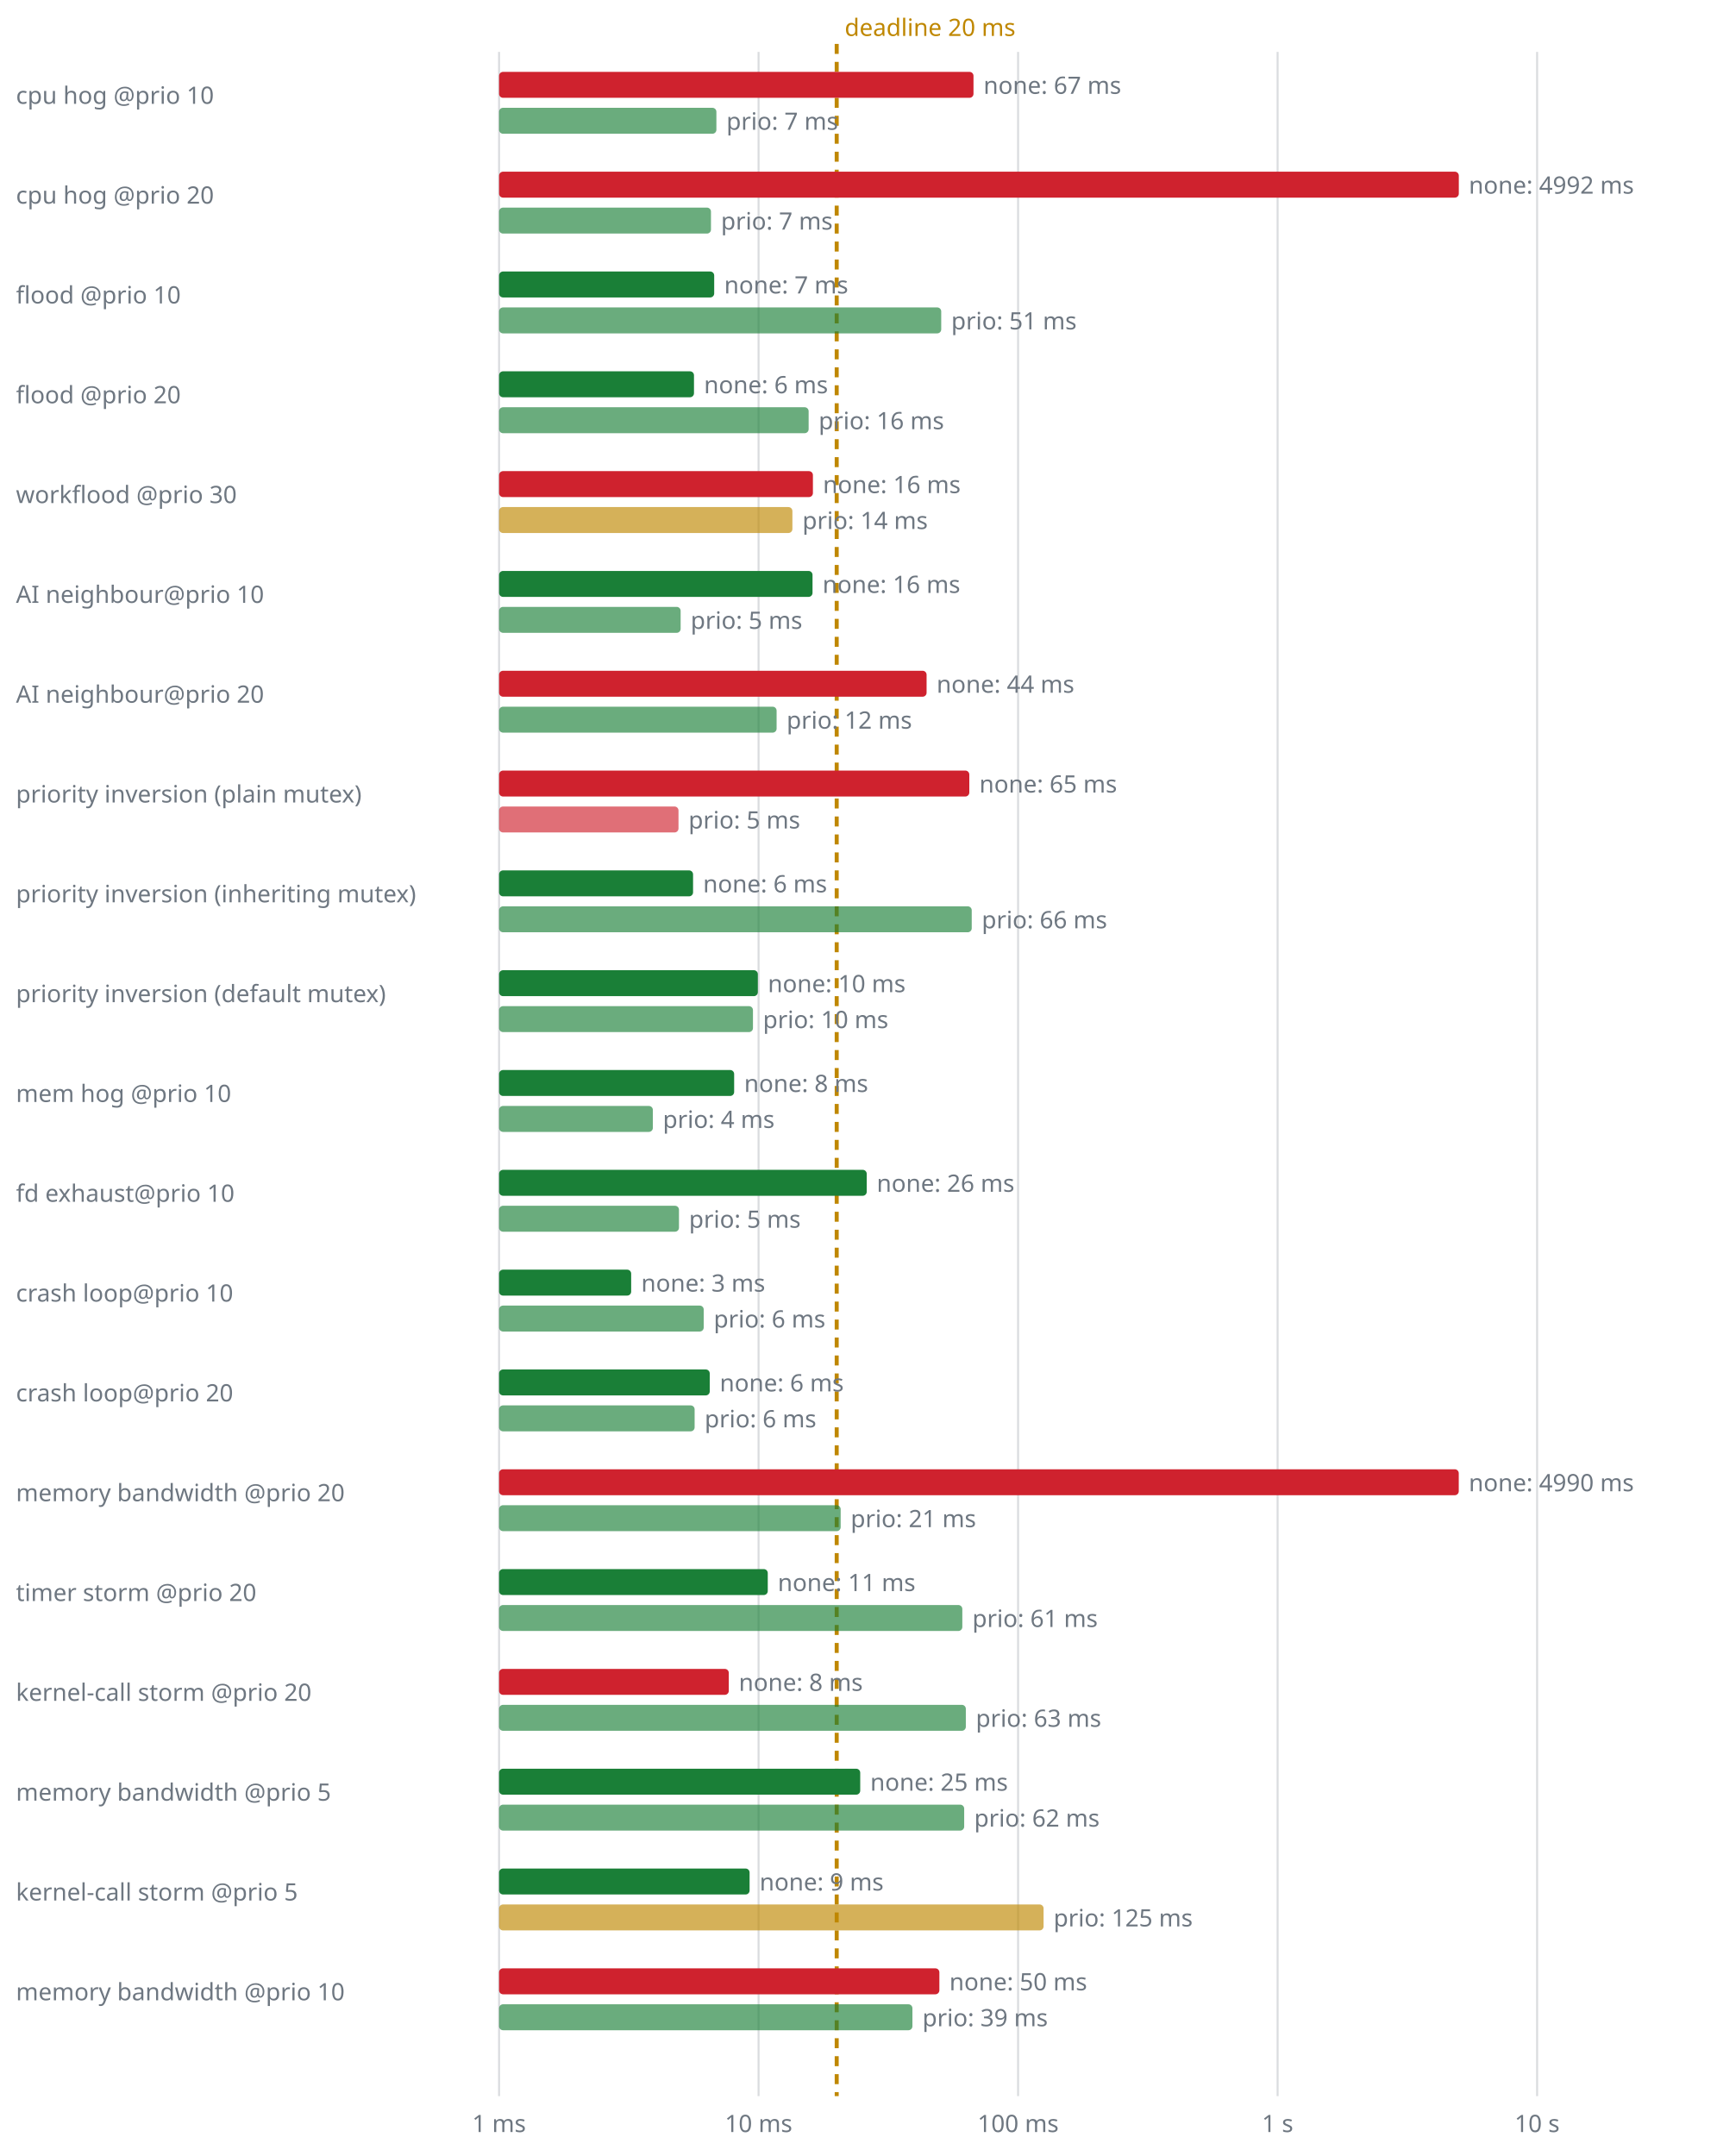
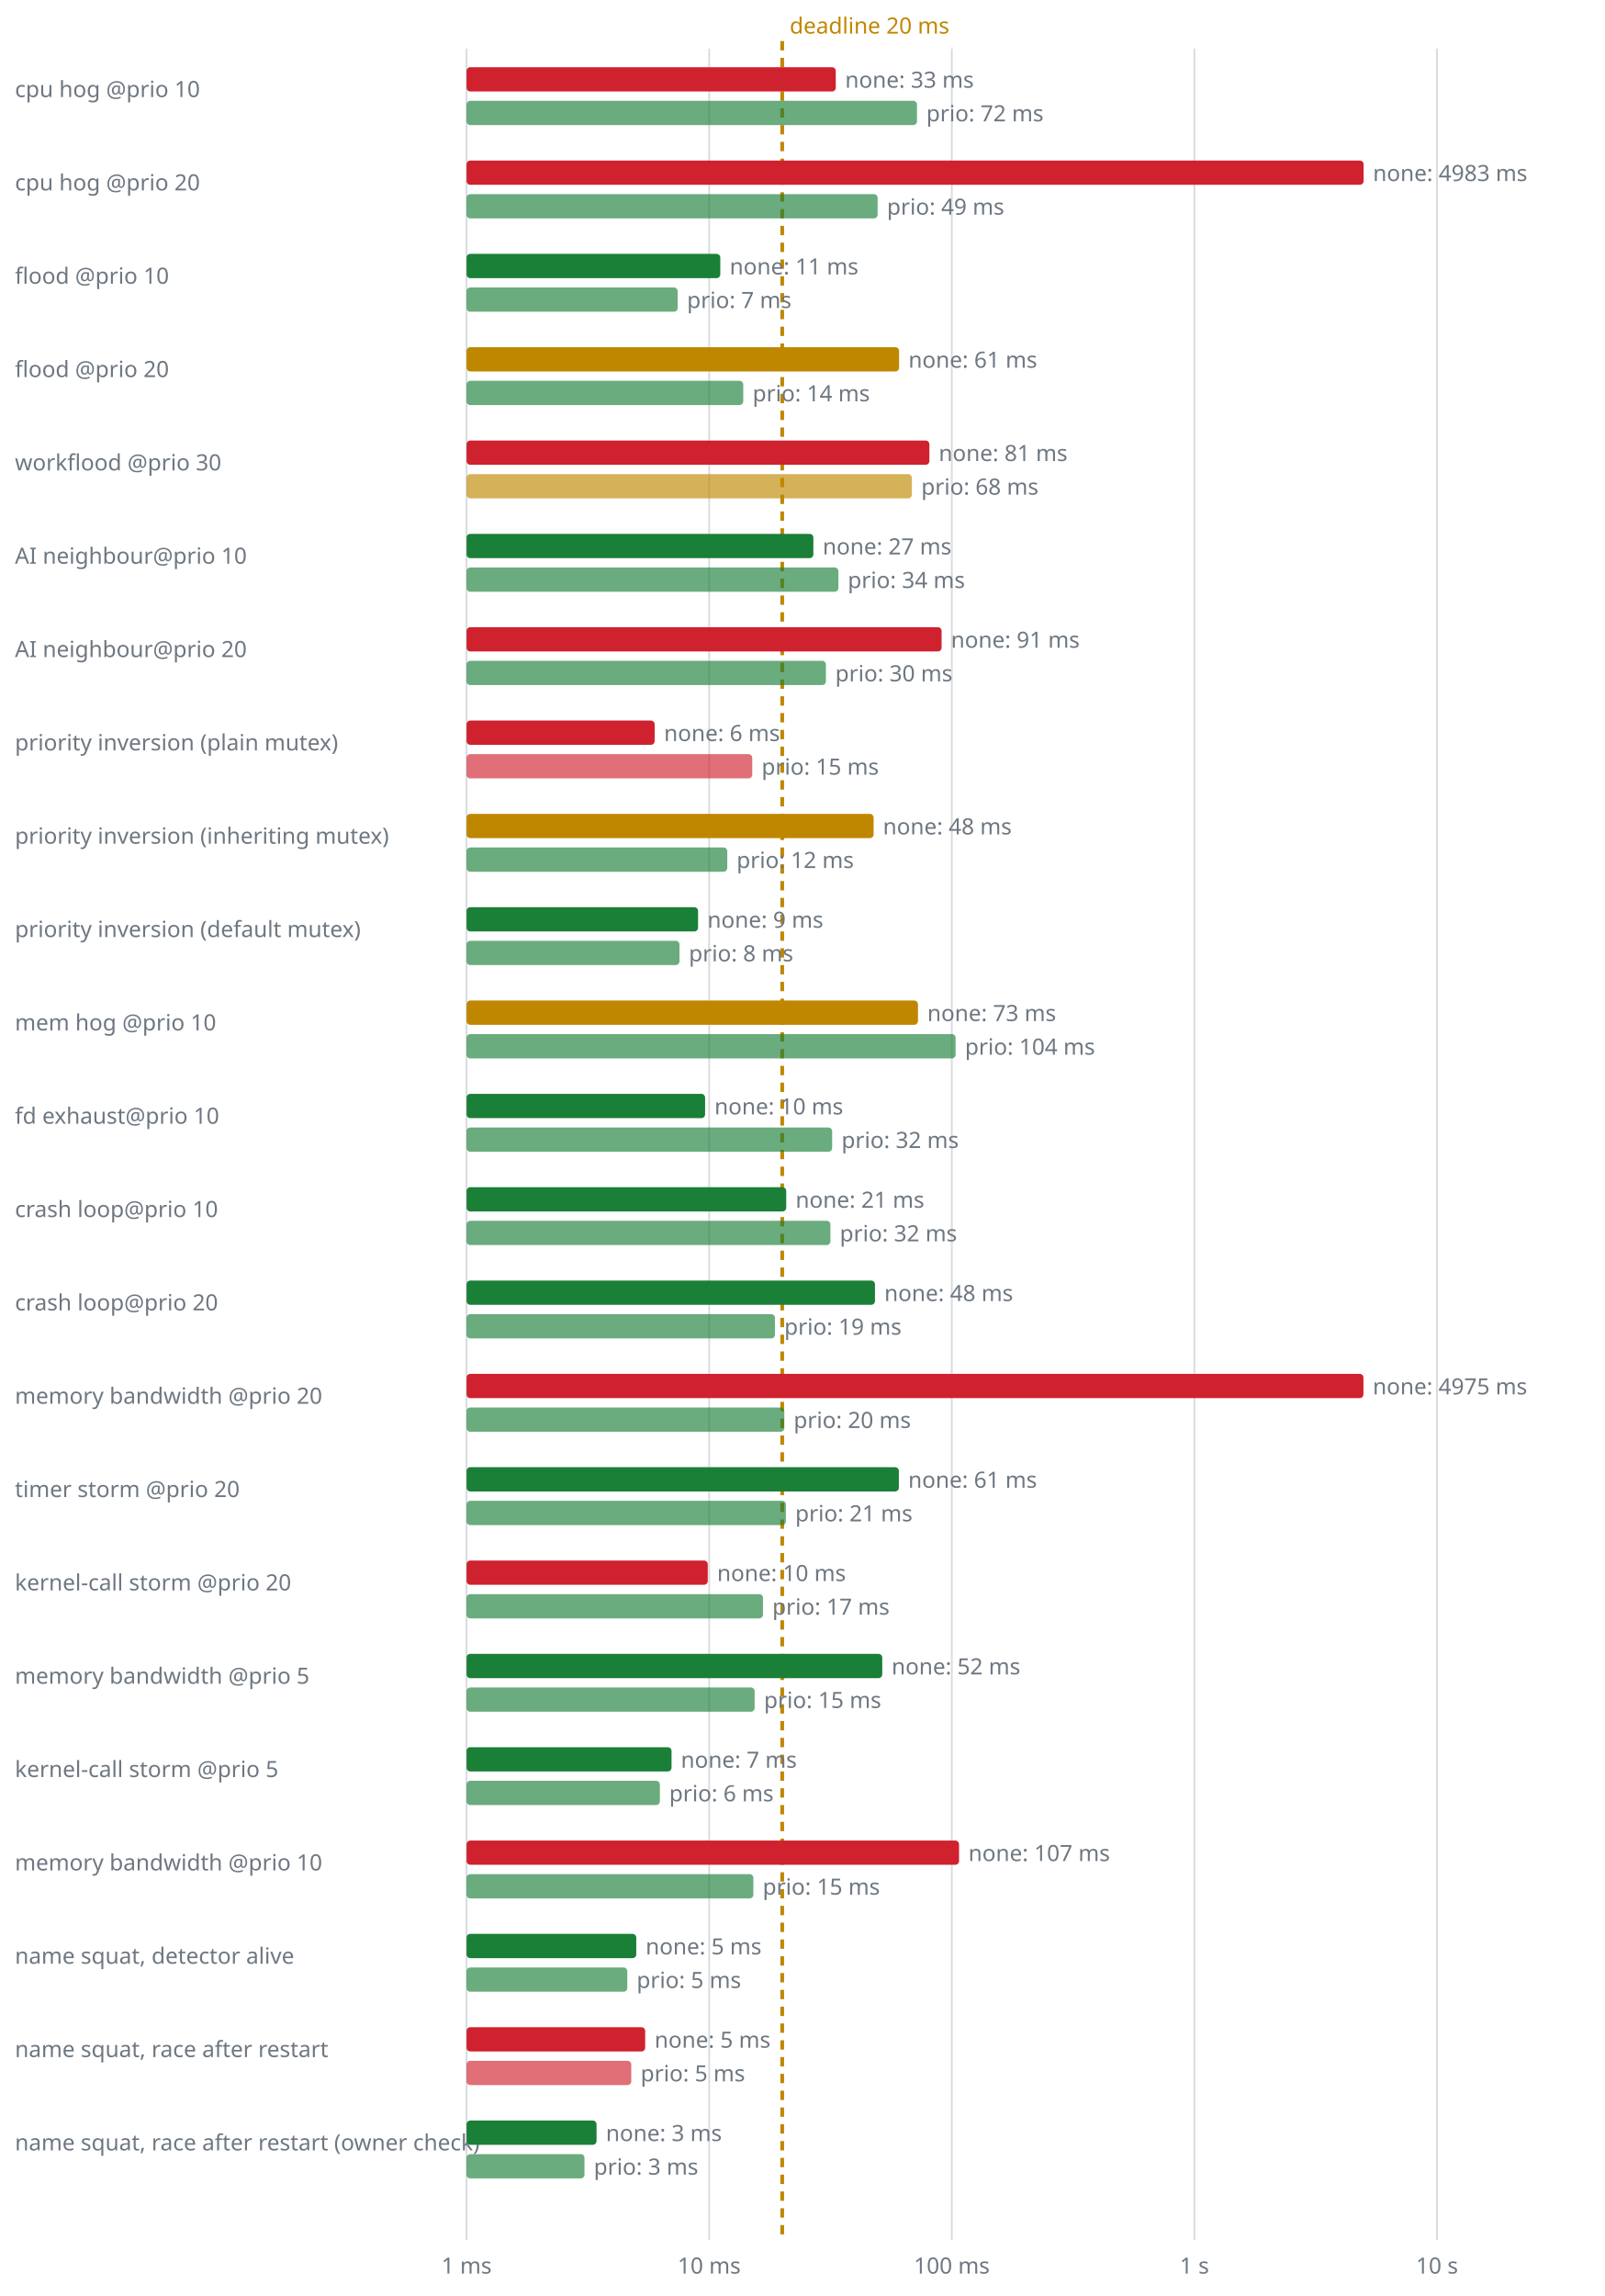
- <svg xmlns="http://www.w3.org/2000/svg" viewBox="0 0 860 1080" width="860" height="1080" font-family="system-ui,sans-serif" font-size="12">
-   <line x1="250.0" y1="26" x2="250.0" y2="1050" stroke="#6e7781" stroke-opacity=".25" />
-   <text x="250.0" y="1068" text-anchor="middle" fill="#6e7781">1 ms</text>
-   <line x1="380.0" y1="26" x2="380.0" y2="1050" stroke="#6e7781" stroke-opacity=".25" />
-   <text x="380.0" y="1068" text-anchor="middle" fill="#6e7781">10 ms</text>
-   <line x1="510.0" y1="26" x2="510.0" y2="1050" stroke="#6e7781" stroke-opacity=".25" />
-   <text x="510.0" y="1068" text-anchor="middle" fill="#6e7781">100 ms</text>
-   <line x1="640.0" y1="26" x2="640.0" y2="1050" stroke="#6e7781" stroke-opacity=".25" />
-   <text x="640.0" y="1068" text-anchor="middle" fill="#6e7781">1 s</text>
-   <line x1="770.0" y1="26" x2="770.0" y2="1050" stroke="#6e7781" stroke-opacity=".25" />
-   <text x="770.0" y="1068" text-anchor="middle" fill="#6e7781">10 s</text>
-   <line x1="419.134" y1="22" x2="419.134" y2="1050" stroke="#bf8700" stroke-width="2" stroke-dasharray="5 4" />
+ <svg xmlns="http://www.w3.org/2000/svg" viewBox="0 0 860 1230" width="860" height="1230" font-family="system-ui,sans-serif" font-size="12">
+   <line x1="250.0" y1="26" x2="250.0" y2="1200" stroke="#6e7781" stroke-opacity=".25" />
+   <text x="250.0" y="1218" text-anchor="middle" fill="#6e7781">1 ms</text>
+   <line x1="380.0" y1="26" x2="380.0" y2="1200" stroke="#6e7781" stroke-opacity=".25" />
+   <text x="380.0" y="1218" text-anchor="middle" fill="#6e7781">10 ms</text>
+   <line x1="510.0" y1="26" x2="510.0" y2="1200" stroke="#6e7781" stroke-opacity=".25" />
+   <text x="510.0" y="1218" text-anchor="middle" fill="#6e7781">100 ms</text>
+   <line x1="640.0" y1="26" x2="640.0" y2="1200" stroke="#6e7781" stroke-opacity=".25" />
+   <text x="640.0" y="1218" text-anchor="middle" fill="#6e7781">1 s</text>
+   <line x1="770.0" y1="26" x2="770.0" y2="1200" stroke="#6e7781" stroke-opacity=".25" />
+   <text x="770.0" y="1218" text-anchor="middle" fill="#6e7781">10 s</text>
+   <line x1="419.134" y1="22" x2="419.134" y2="1200" stroke="#bf8700" stroke-width="2" stroke-dasharray="5 4" />
  <text x="423.134" y="18" fill="#bf8700">deadline 20 ms</text>
  <text x="8" y="52" fill="#6e7781">cpu hog   @prio 10</text>
-   <rect x="250" y="36" width="237.662" height="13" rx="2" fill="#cf222e" opacity="1" />
-   <text x="492.662" y="47" fill="#6e7781">none: 67 ms</text>
-   <rect x="250" y="54" width="108.87" height="13" rx="2" fill="#1a7f37" opacity="0.65" />
-   <text x="363.87" y="65" fill="#6e7781">prio: 7 ms</text>
+   <rect x="250" y="36" width="197.83" height="13" rx="2" fill="#cf222e" opacity="1" />
+   <text x="452.83" y="47" fill="#6e7781">none: 33 ms</text>
+   <rect x="250" y="54" width="241.345" height="13" rx="2" fill="#1a7f37" opacity="0.65" />
+   <text x="496.345" y="65" fill="#6e7781">prio: 72 ms</text>
  <text x="8" y="102" fill="#6e7781">cpu hog   @prio 20</text>
-   <rect x="250" y="86" width="480.778" height="13" rx="2" fill="#cf222e" opacity="1" />
-   <text x="735.778" y="97" fill="#6e7781">none: 4992 ms</text>
-   <rect x="250" y="104" width="106.154" height="13" rx="2" fill="#1a7f37" opacity="0.65" />
-   <text x="361.154" y="115" fill="#6e7781">prio: 7 ms</text>
+   <rect x="250" y="86" width="480.672" height="13" rx="2" fill="#cf222e" opacity="1" />
+   <text x="735.672" y="97" fill="#6e7781">none: 4983 ms</text>
+   <rect x="250" y="104" width="220.275" height="13" rx="2" fill="#1a7f37" opacity="0.65" />
+   <text x="475.275" y="115" fill="#6e7781">prio: 49 ms</text>
  <text x="8" y="152" fill="#6e7781">flood     @prio 10</text>
-   <rect x="250" y="136" width="107.768" height="13" rx="2" fill="#1a7f37" opacity="1" />
-   <text x="362.768" y="147" fill="#6e7781">none: 7 ms</text>
-   <rect x="250" y="154" width="221.495" height="13" rx="2" fill="#1a7f37" opacity="0.65" />
-   <text x="476.495" y="165" fill="#6e7781">prio: 51 ms</text>
+   <rect x="250" y="136" width="135.963" height="13" rx="2" fill="#1a7f37" opacity="1" />
+   <text x="390.963" y="147" fill="#6e7781">none: 11 ms</text>
+   <rect x="250" y="154" width="113.122" height="13" rx="2" fill="#1a7f37" opacity="0.65" />
+   <text x="368.122" y="165" fill="#6e7781">prio: 7 ms</text>
  <text x="8" y="202" fill="#6e7781">flood     @prio 20</text>
-   <rect x="250" y="186" width="97.646" height="13" rx="2" fill="#1a7f37" opacity="1" />
-   <text x="352.646" y="197" fill="#6e7781">none: 6 ms</text>
-   <rect x="250" y="204" width="155.077" height="13" rx="2" fill="#1a7f37" opacity="0.65" />
-   <text x="410.077" y="215" fill="#6e7781">prio: 16 ms</text>
+   <rect x="250" y="186" width="231.764" height="13" rx="2" fill="#bf8700" opacity="1" />
+   <text x="486.764" y="197" fill="#6e7781">none: 61 ms</text>
+   <rect x="250" y="204" width="148.262" height="13" rx="2" fill="#1a7f37" opacity="0.65" />
+   <text x="403.262" y="215" fill="#6e7781">prio: 14 ms</text>
  <text x="8" y="252" fill="#6e7781">workflood @prio 30</text>
-   <rect x="250" y="236" width="157.223" height="13" rx="2" fill="#cf222e" opacity="1" />
-   <text x="412.223" y="247" fill="#6e7781">none: 16 ms</text>
-   <rect x="250" y="254" width="146.943" height="13" rx="2" fill="#bf8700" opacity="0.65" />
-   <text x="401.943" y="265" fill="#6e7781">prio: 14 ms</text>
+   <rect x="250" y="236" width="248.003" height="13" rx="2" fill="#cf222e" opacity="1" />
+   <text x="503.003" y="247" fill="#6e7781">none: 81 ms</text>
+   <rect x="250" y="254" width="238.625" height="13" rx="2" fill="#bf8700" opacity="0.65" />
+   <text x="493.625" y="265" fill="#6e7781">prio: 68 ms</text>
  <text x="8" y="302" fill="#6e7781">AI neighbour@prio 10</text>
-   <rect x="250" y="286" width="157.027" height="13" rx="2" fill="#1a7f37" opacity="1" />
-   <text x="412.027" y="297" fill="#6e7781">none: 16 ms</text>
-   <rect x="250" y="304" width="90.956" height="13" rx="2" fill="#1a7f37" opacity="0.65" />
-   <text x="345.956" y="315" fill="#6e7781">prio: 5 ms</text>
+   <rect x="250" y="286" width="185.826" height="13" rx="2" fill="#1a7f37" opacity="1" />
+   <text x="440.826" y="297" fill="#6e7781">none: 27 ms</text>
+   <rect x="250" y="304" width="199.253" height="13" rx="2" fill="#1a7f37" opacity="0.65" />
+   <text x="454.253" y="315" fill="#6e7781">prio: 34 ms</text>
  <text x="8" y="352" fill="#6e7781">AI neighbour@prio 20</text>
-   <rect x="250" y="336" width="214.165" height="13" rx="2" fill="#cf222e" opacity="1" />
-   <text x="469.165" y="347" fill="#6e7781">none: 44 ms</text>
-   <rect x="250" y="354" width="139.033" height="13" rx="2" fill="#1a7f37" opacity="0.65" />
-   <text x="394.033" y="365" fill="#6e7781">prio: 12 ms</text>
+   <rect x="250" y="336" width="254.542" height="13" rx="2" fill="#cf222e" opacity="1" />
+   <text x="509.542" y="347" fill="#6e7781">none: 91 ms</text>
+   <rect x="250" y="354" width="192.545" height="13" rx="2" fill="#1a7f37" opacity="0.65" />
+   <text x="447.545" y="365" fill="#6e7781">prio: 30 ms</text>
  <text x="8" y="402" fill="#6e7781">priority inversion (plain mutex)</text>
-   <rect x="250" y="386" width="235.566" height="13" rx="2" fill="#cf222e" opacity="1" />
-   <text x="490.566" y="397" fill="#6e7781">none: 65 ms</text>
-   <rect x="250" y="404" width="89.887" height="13" rx="2" fill="#cf222e" opacity="0.65" />
-   <text x="344.887" y="415" fill="#6e7781">prio: 5 ms</text>
+   <rect x="250" y="386" width="100.791" height="13" rx="2" fill="#cf222e" opacity="1" />
+   <text x="355.791" y="397" fill="#6e7781">none: 6 ms</text>
+   <rect x="250" y="404" width="153.087" height="13" rx="2" fill="#cf222e" opacity="0.65" />
+   <text x="408.087" y="415" fill="#6e7781">prio: 15 ms</text>
  <text x="8" y="452" fill="#6e7781">priority inversion (inheriting mutex)</text>
-   <rect x="250" y="436" width="97.184" height="13" rx="2" fill="#1a7f37" opacity="1" />
-   <text x="352.184" y="447" fill="#6e7781">none: 6 ms</text>
-   <rect x="250" y="454" width="236.78" height="13" rx="2" fill="#1a7f37" opacity="0.65" />
-   <text x="491.78" y="465" fill="#6e7781">prio: 66 ms</text>
+   <rect x="250" y="436" width="218.115" height="13" rx="2" fill="#bf8700" opacity="1" />
+   <text x="473.115" y="447" fill="#6e7781">none: 48 ms</text>
+   <rect x="250" y="454" width="139.698" height="13" rx="2" fill="#1a7f37" opacity="0.65" />
+   <text x="394.698" y="465" fill="#6e7781">prio: 12 ms</text>
  <text x="8" y="502" fill="#6e7781">priority inversion (default mutex)</text>
-   <rect x="250" y="486" width="129.638" height="13" rx="2" fill="#1a7f37" opacity="1" />
-   <text x="384.638" y="497" fill="#6e7781">none: 10 ms</text>
-   <rect x="250" y="504" width="127.187" height="13" rx="2" fill="#1a7f37" opacity="0.65" />
-   <text x="382.187" y="515" fill="#6e7781">prio: 10 ms</text>
+   <rect x="250" y="486" width="124.039" height="13" rx="2" fill="#1a7f37" opacity="1" />
+   <text x="379.039" y="497" fill="#6e7781">none: 9 ms</text>
+   <rect x="250" y="504" width="114.103" height="13" rx="2" fill="#1a7f37" opacity="0.65" />
+   <text x="369.103" y="515" fill="#6e7781">prio: 8 ms</text>
  <text x="8" y="552" fill="#6e7781">mem hog   @prio 10</text>
-   <rect x="250" y="536" width="117.767" height="13" rx="2" fill="#1a7f37" opacity="1" />
-   <text x="372.767" y="547" fill="#6e7781">none: 8 ms</text>
-   <rect x="250" y="554" width="77.041" height="13" rx="2" fill="#1a7f37" opacity="0.65" />
-   <text x="332.041" y="565" fill="#6e7781">prio: 4 ms</text>
+   <rect x="250" y="536" width="241.883" height="13" rx="2" fill="#bf8700" opacity="1" />
+   <text x="496.883" y="547" fill="#6e7781">none: 73 ms</text>
+   <rect x="250" y="554" width="262.06" height="13" rx="2" fill="#1a7f37" opacity="0.65" />
+   <text x="517.06" y="565" fill="#6e7781">prio: 104 ms</text>
  <text x="8" y="602" fill="#6e7781">fd exhaust@prio 10</text>
-   <rect x="250" y="586" width="184.181" height="13" rx="2" fill="#1a7f37" opacity="1" />
-   <text x="439.181" y="597" fill="#6e7781">none: 26 ms</text>
-   <rect x="250" y="604" width="90.127" height="13" rx="2" fill="#1a7f37" opacity="0.65" />
-   <text x="345.127" y="615" fill="#6e7781">prio: 5 ms</text>
+   <rect x="250" y="586" width="127.824" height="13" rx="2" fill="#1a7f37" opacity="1" />
+   <text x="382.824" y="597" fill="#6e7781">none: 10 ms</text>
+   <rect x="250" y="604" width="195.895" height="13" rx="2" fill="#1a7f37" opacity="0.65" />
+   <text x="450.895" y="615" fill="#6e7781">prio: 32 ms</text>
  <text x="8" y="652" fill="#6e7781">crash loop@prio 10</text>
-   <rect x="250" y="636" width="66.179" height="13" rx="2" fill="#1a7f37" opacity="1" />
-   <text x="321.179" y="647" fill="#6e7781">none: 3 ms</text>
-   <rect x="250" y="654" width="102.517" height="13" rx="2" fill="#1a7f37" opacity="0.65" />
-   <text x="357.517" y="665" fill="#6e7781">prio: 6 ms</text>
+   <rect x="250" y="636" width="171.283" height="13" rx="2" fill="#1a7f37" opacity="1" />
+   <text x="426.283" y="647" fill="#6e7781">none: 21 ms</text>
+   <rect x="250" y="654" width="194.974" height="13" rx="2" fill="#1a7f37" opacity="0.65" />
+   <text x="449.974" y="665" fill="#6e7781">prio: 32 ms</text>
  <text x="8" y="702" fill="#6e7781">crash loop@prio 20</text>
-   <rect x="250" y="686" width="105.54" height="13" rx="2" fill="#1a7f37" opacity="1" />
-   <text x="360.54" y="697" fill="#6e7781">none: 6 ms</text>
-   <rect x="250" y="704" width="97.966" height="13" rx="2" fill="#1a7f37" opacity="0.65" />
-   <text x="352.966" y="715" fill="#6e7781">prio: 6 ms</text>
+   <rect x="250" y="686" width="218.838" height="13" rx="2" fill="#1a7f37" opacity="1" />
+   <text x="473.838" y="697" fill="#6e7781">none: 48 ms</text>
+   <rect x="250" y="704" width="165.243" height="13" rx="2" fill="#1a7f37" opacity="0.65" />
+   <text x="420.243" y="715" fill="#6e7781">prio: 19 ms</text>
  <text x="8" y="752" fill="#6e7781">memory bandwidth @prio 20</text>
-   <rect x="250" y="736" width="480.752" height="13" rx="2" fill="#cf222e" opacity="1" />
-   <text x="735.752" y="747" fill="#6e7781">none: 4990 ms</text>
-   <rect x="250" y="754" width="171.122" height="13" rx="2" fill="#1a7f37" opacity="0.65" />
-   <text x="426.122" y="765" fill="#6e7781">prio: 21 ms</text>
+   <rect x="250" y="736" width="480.586" height="13" rx="2" fill="#cf222e" opacity="1" />
+   <text x="735.586" y="747" fill="#6e7781">none: 4975 ms</text>
+   <rect x="250" y="754" width="170.257" height="13" rx="2" fill="#1a7f37" opacity="0.65" />
+   <text x="425.257" y="765" fill="#6e7781">prio: 20 ms</text>
  <text x="8" y="802" fill="#6e7781">timer storm @prio 20</text>
-   <rect x="250" y="786" width="134.606" height="13" rx="2" fill="#1a7f37" opacity="1" />
-   <text x="389.606" y="797" fill="#6e7781">none: 11 ms</text>
-   <rect x="250" y="804" width="232.065" height="13" rx="2" fill="#1a7f37" opacity="0.65" />
-   <text x="487.065" y="815" fill="#6e7781">prio: 61 ms</text>
+   <rect x="250" y="786" width="231.641" height="13" rx="2" fill="#1a7f37" opacity="1" />
+   <text x="486.641" y="797" fill="#6e7781">none: 61 ms</text>
+   <rect x="250" y="804" width="171.112" height="13" rx="2" fill="#1a7f37" opacity="0.65" />
+   <text x="426.112" y="815" fill="#6e7781">prio: 21 ms</text>
  <text x="8" y="852" fill="#6e7781">kernel-call storm @prio 20</text>
-   <rect x="250" y="836" width="115.082" height="13" rx="2" fill="#cf222e" opacity="1" />
-   <text x="370.082" y="847" fill="#6e7781">none: 8 ms</text>
-   <rect x="250" y="854" width="233.823" height="13" rx="2" fill="#1a7f37" opacity="0.65" />
-   <text x="488.823" y="865" fill="#6e7781">prio: 63 ms</text>
+   <rect x="250" y="836" width="129.25" height="13" rx="2" fill="#cf222e" opacity="1" />
+   <text x="384.25" y="847" fill="#6e7781">none: 10 ms</text>
+   <rect x="250" y="854" width="158.825" height="13" rx="2" fill="#1a7f37" opacity="0.65" />
+   <text x="413.825" y="865" fill="#6e7781">prio: 17 ms</text>
  <text x="8" y="902" fill="#6e7781">memory bandwidth @prio 5</text>
-   <rect x="250" y="886" width="180.918" height="13" rx="2" fill="#1a7f37" opacity="1" />
-   <text x="435.918" y="897" fill="#6e7781">none: 25 ms</text>
-   <rect x="250" y="904" width="232.998" height="13" rx="2" fill="#1a7f37" opacity="0.65" />
-   <text x="487.998" y="915" fill="#6e7781">prio: 62 ms</text>
+   <rect x="250" y="886" width="222.743" height="13" rx="2" fill="#1a7f37" opacity="1" />
+   <text x="477.743" y="897" fill="#6e7781">none: 52 ms</text>
+   <rect x="250" y="904" width="154.363" height="13" rx="2" fill="#1a7f37" opacity="0.65" />
+   <text x="409.363" y="915" fill="#6e7781">prio: 15 ms</text>
  <text x="8" y="952" fill="#6e7781">kernel-call storm @prio 5</text>
-   <rect x="250" y="936" width="125.501" height="13" rx="2" fill="#1a7f37" opacity="1" />
-   <text x="380.501" y="947" fill="#6e7781">none: 9 ms</text>
-   <rect x="250" y="954" width="272.768" height="13" rx="2" fill="#bf8700" opacity="0.65" />
-   <text x="527.768" y="965" fill="#6e7781">prio: 125 ms</text>
+   <rect x="250" y="936" width="109.83" height="13" rx="2" fill="#1a7f37" opacity="1" />
+   <text x="364.83" y="947" fill="#6e7781">none: 7 ms</text>
+   <rect x="250" y="954" width="103.573" height="13" rx="2" fill="#1a7f37" opacity="0.65" />
+   <text x="358.573" y="965" fill="#6e7781">prio: 6 ms</text>
  <text x="8" y="1002" fill="#6e7781">memory bandwidth @prio 10</text>
-   <rect x="250" y="986" width="220.569" height="13" rx="2" fill="#cf222e" opacity="1" />
-   <text x="475.569" y="997" fill="#6e7781">none: 50 ms</text>
-   <rect x="250" y="1004" width="207.068" height="13" rx="2" fill="#1a7f37" opacity="0.65" />
-   <text x="462.068" y="1015" fill="#6e7781">prio: 39 ms</text>
+   <rect x="250" y="986" width="263.894" height="13" rx="2" fill="#cf222e" opacity="1" />
+   <text x="518.894" y="997" fill="#6e7781">none: 107 ms</text>
+   <rect x="250" y="1004" width="153.669" height="13" rx="2" fill="#1a7f37" opacity="0.65" />
+   <text x="408.669" y="1015" fill="#6e7781">prio: 15 ms</text>
+   <text x="8" y="1052" fill="#6e7781">name squat, detector alive</text>
+   <rect x="250" y="1036" width="90.934" height="13" rx="2" fill="#1a7f37" opacity="1" />
+   <text x="345.934" y="1047" fill="#6e7781">none: 5 ms</text>
+   <rect x="250" y="1054" width="86.134" height="13" rx="2" fill="#1a7f37" opacity="0.65" />
+   <text x="341.134" y="1065" fill="#6e7781">prio: 5 ms</text>
+   <text x="8" y="1102" fill="#6e7781">name squat, race after restart</text>
+   <rect x="250" y="1086" width="95.711" height="13" rx="2" fill="#cf222e" opacity="1" />
+   <text x="350.711" y="1097" fill="#6e7781">none: 5 ms</text>
+   <rect x="250" y="1104" width="88.255" height="13" rx="2" fill="#cf222e" opacity="0.65" />
+   <text x="343.255" y="1115" fill="#6e7781">prio: 5 ms</text>
+   <text x="8" y="1152" fill="#6e7781">name squat, race after restart (owner check)</text>
+   <rect x="250" y="1136" width="69.654" height="13" rx="2" fill="#1a7f37" opacity="1" />
+   <text x="324.654" y="1147" fill="#6e7781">none: 3 ms</text>
+   <rect x="250" y="1154" width="63.181" height="13" rx="2" fill="#1a7f37" opacity="0.65" />
+   <text x="318.181" y="1165" fill="#6e7781">prio: 3 ms</text>
</svg>
